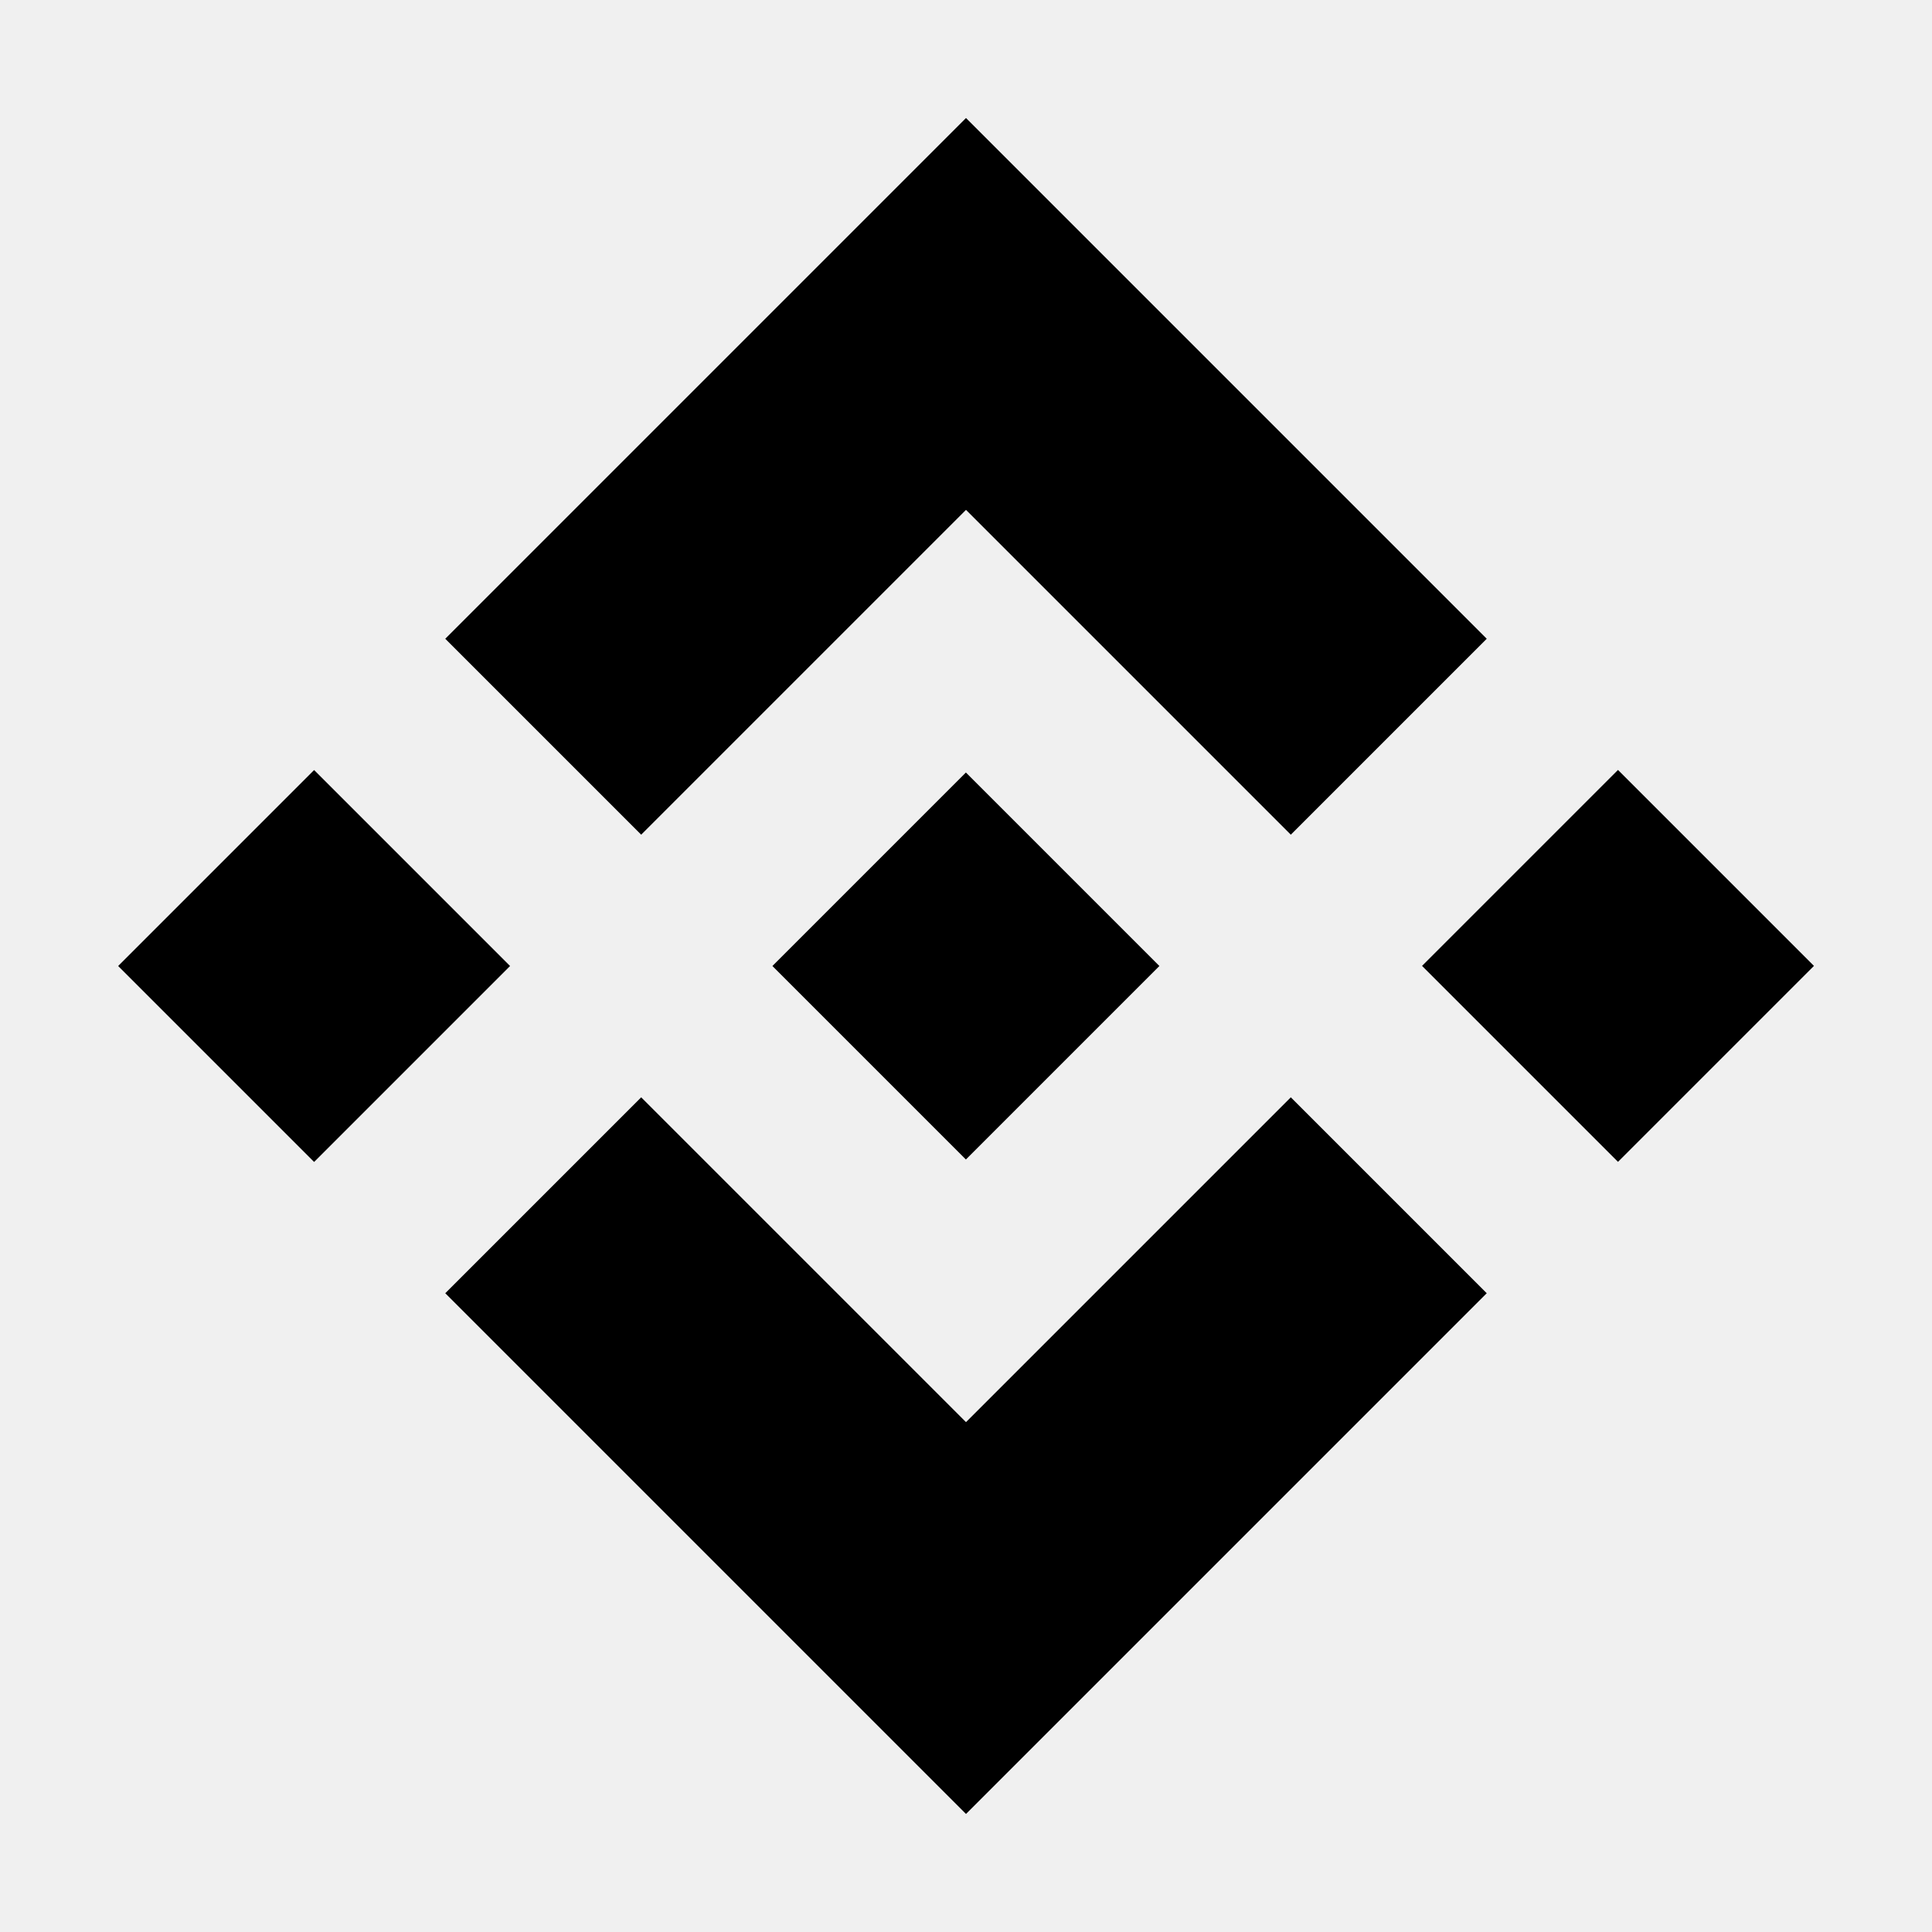
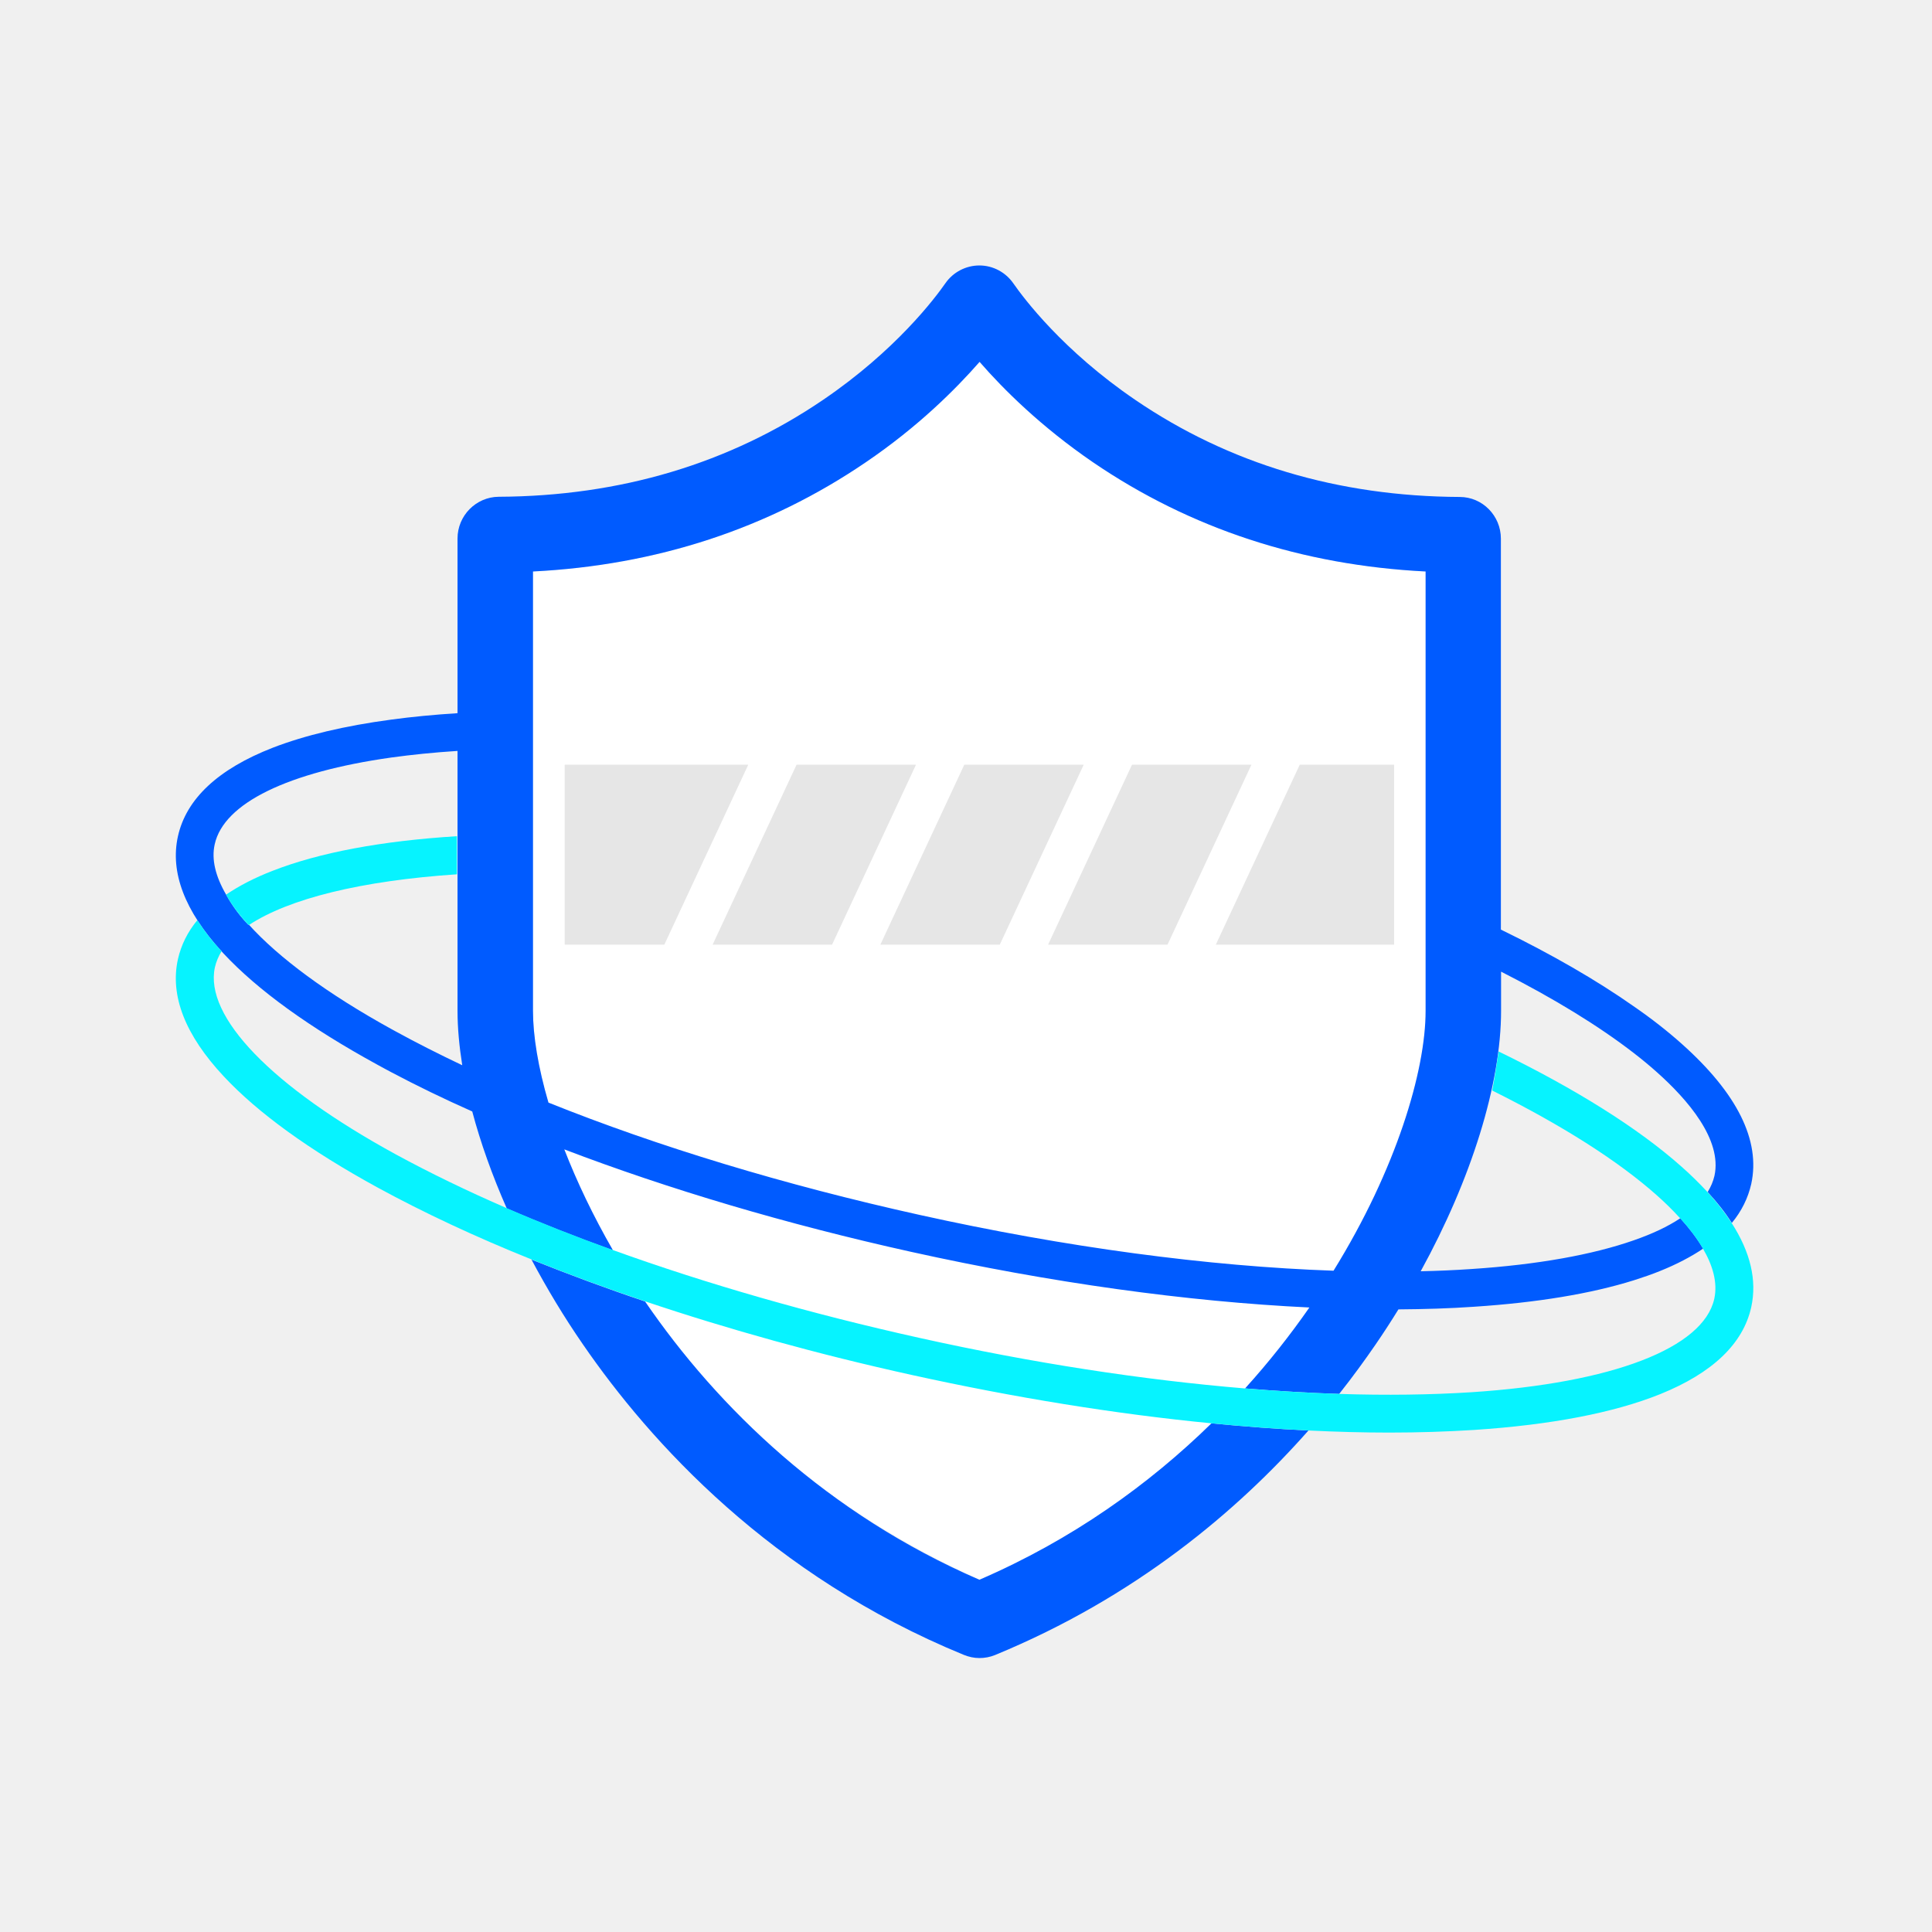
- <svg xmlns="http://www.w3.org/2000/svg" data-name="Layer 1" id="Layer_1" viewBox="0 0 128 128">
-   <rect height="18.36" transform="translate(-13.86 94.54) rotate(-45)" width="18.36" x="98.02" y="54.82" />
-   <rect height="18.36" transform="translate(-39.16 33.46) rotate(-45)" width="18.36" x="11.63" y="54.82" />
-   <polygon points="64 94.22 42.48 72.7 29.5 85.68 64 120.18 98.5 85.68 85.52 72.7 64 94.22" />
-   <polygon points="64 33.78 85.52 55.3 98.5 42.32 64 7.82 29.5 42.32 42.48 55.3 64 33.78" />
-   <rect height="18.13" transform="translate(-26.51 64) rotate(-45)" width="18.13" x="54.93" y="54.93" />
+ <svg xmlns="http://www.w3.org/2000/svg" width="800px" height="800px" viewBox="0 0 1024 1024" class="icon" version="1.1">
+   <path d="M579.3 245c-27.6-18.8-47.5-38.7-60.1-53.2-12.6 14.5-32.6 34.3-60.3 53.2-51.7 35.2-110.9 54.6-176.4 57.9v232.9c0 8.5 1.1 18.4 3.4 29.4 0 0 28.5 179.4 233.3 272.1 0 0 148.7-56.3 214-214 15.2-34.7 22.4-65.8 22.4-87.5V302.9c-65.5-3.3-124.7-22.7-176.3-57.9z" fill="#FFFFFF" />
+   <path d="M618.8 500.7l44.5-95.4H600l-44.5 95.4zM422.2 405.3l-44.5 95.4H441l44.5-95.4zM574.4 405.3h-63.3l-44.5 95.4h63.3zM299.3 405.3v95.4h52.8l44.5-95.4zM738.9 500.7v-95.4h-50l-44.5 95.4z" fill="#E6E6E6" />
+   <path d="M519.1 837.3c-80.4-34.8-138.6-91.1-177.2-147.5-20.9-7-41-14.5-60.2-22.2 8.1 15.2 17.2 30.4 27.3 45 35.7 51.9 99.7 122.6 201.8 164.5 2.7 1.1 5.5 1.7 8.3 1.7 2.8 0 5.6-0.5 8.3-1.6 74.3-30.6 128.4-76.3 166.1-119-16.7-0.8-33.9-2.1-51.4-3.8-33.1 32.4-73.9 61.7-123 82.9zM891.3 553.2c-7.4-6.6-15.9-13.3-25.5-19.9-19.5-13.7-43.2-27.4-70.3-40.6V285.5c0-12.2-9.8-22.1-21.8-22.1-64.5-0.3-122.3-17.6-171.9-51.4-38.5-26.2-59.2-53.9-64.7-61.8-4.1-5.9-10.8-9.5-18-9.5-7.1 0-13.9 3.5-18 9.4-5.5 7.9-26.3 35.6-64.8 61.8-49.7 33.8-107.6 51.1-172 51.4-12 0.1-21.8 10-21.8 22.1V378c-12.4 0.8-24.1 1.9-35.1 3.4-24.7 3.3-45.7 8.3-62.8 14.9-29 11.3-45.9 27.1-50.3 47-4.2 19 3.6 39.4 23 60.8l0.1 0.1c0.4 0.4 0.7 0.8 1.1 1.2 18.1 19.4 45.5 39.2 81.5 58.9 2.4 1.3 4.9 2.7 7.4 4 13.4 7.1 27.8 14.1 42.9 20.8 4.4 16.6 10.6 33.9 18.3 51.4 17.8 7.7 36.6 15.1 56.3 22.2-10.6-18.4-19.2-36.5-25.8-53.5 55.3 21.1 117.9 39.7 183.8 54.3 74 16.4 146.4 26.4 211.1 29.5-10.1 14.5-21.4 28.9-34.1 42.9 17.1 1.4 33.8 2.4 49.9 2.9 7.2-9.1 13.6-17.9 19.3-26.2 4.2-6.1 8.2-12.3 12.1-18.6 13.9-0.1 27.2-0.5 40.1-1.4 33.5-2.2 61.9-6.9 84.6-14 5-1.6 9.7-3.2 14.1-5 8.7-3.5 16.3-7.5 22.7-11.8-3.3-5.6-7.5-11-12.1-16.1-6.6 4.4-14.9 8.3-24.7 11.7-21.7 7.6-50.9 12.9-85.9 15.2-8.7 0.6-17.7 1-27 1.2 26.8-48.8 42.6-99.1 42.6-138.1V515c28 14.2 51.8 28.8 70.3 43.1 4.4 3.4 8.4 6.7 12.2 10.1 16.3 14.5 34.8 35.8 30.6 55-0.7 3-1.9 5.8-3.6 8.6 5.1 5.5 9.4 11 12.8 16.4 5.2-6.3 8.6-13.2 10.3-20.7 5-23-7.4-48-36.9-74.3z m-681.7-6.6c-0.7-0.4-1.5-0.8-2.2-1.2-33.9-18.7-59.6-37.7-75.5-55.3-0.1 0-0.1 0.1-0.2 0.1-6.3-6.4-10.4-13.4-11.9-16.1-5.6-9.7-7.8-18.6-6-26.6 4.8-21.9 39-38.3 93.6-46 10.9-1.5 22.6-2.7 35.1-3.5v137.8c0 9 0.9 18.7 2.5 28.8-12.4-5.9-24.3-11.9-35.4-18z m546-10.8c0 31.7-15.5 83.9-48.8 137.7-66.4-2.3-142-12.4-219.5-29.6-71.3-15.8-138.6-36.2-196.6-59.5-5.5-18.8-8.2-35.5-8.2-48.6V302.9c65.5-3.3 124.7-22.7 176.4-57.9 27.7-18.8 47.6-38.7 60.3-53.2 12.6 14.5 32.5 34.3 60.1 53.2 51.6 35.2 110.8 54.6 176.3 57.9v232.9z" fill="#005BFF" />
+   <path d="M242.2 443.2c-40.1 2.5-73 8.7-97.6 18.3-9.6 3.7-17.9 8-24.8 12.7 3 5.2 7.1 10.5 12.1 16.1 21.2-14 59.5-23.5 110.3-26.9v-20.2z" fill="#06F3FF" />
+   <path d="M119.7 474.1c1.5 2.7 5.7 9.7 11.9 16.1 0.1 0 0.1-0.1 0.2-0.1-4.9-5.5-9-10.8-12.1-16 0.1 0 0.1 0 0 0zM917.8 648.2c-3.5-5.4-7.8-10.9-12.8-16.4-4.1-4.4-8.6-8.9-13.7-13.4-22.8-20.3-56.1-41.2-97-61.1-0.4 2.7-2.2 14.7-3.4 20.7 36.8 18.3 66.6 37.2 87.1 55.4 4.2 3.7 8.5 7.9 12.5 12.3 4.6 5 8.8 10.5 12.1 16.1 5.1 8.7 7.9 17.9 6 26.6-5.8 26.1-53.9 44.6-128.6 49.5-21.8 1.4-45.4 1.7-70.2 0.9-16.1-0.5-32.8-1.5-49.9-2.9-54.2-4.5-112.8-13.5-172.6-26.8-57.7-12.8-112.7-28.6-162.3-46.5-19.7-7.1-38.5-14.5-56.3-22.2-21.2-9.2-41-18.8-59-28.6-65.7-35.9-101.5-73-95.8-99.1 0.7-3 1.9-5.9 3.6-8.6l-0.1-0.1c-0.9-0.9-6.6-6.7-12.8-16.3-5.2 6.3-8.6 13.2-10.3 20.7-4.3 19.4 3.9 40.3 24.3 62.1 18.1 19.4 45.5 39.2 81.5 58.9 24.4 13.3 51.9 26.2 81.8 38.2 19.1 7.7 39.2 15.1 60.2 22.2 44 14.8 91.5 28 140.9 38.9 54.8 12.1 108.7 20.8 159.2 25.7 17.6 1.7 34.8 3 51.4 3.8 14.7 0.7 28.9 1.1 42.7 1.1 15.6 0 30.7-0.5 45-1.4 40.9-2.7 74.1-9.1 98.7-19 27.7-11.2 43.9-26.7 48.2-46.1 3.1-14.2-0.4-29.1-10.4-44.6z" fill="#06F3FF" />
+   <path d="M117.4 504.1s-0.1 0-0.1-0.1c0 0 0.1 0 0.1 0.1z" fill="#06F3FF" />
</svg>
